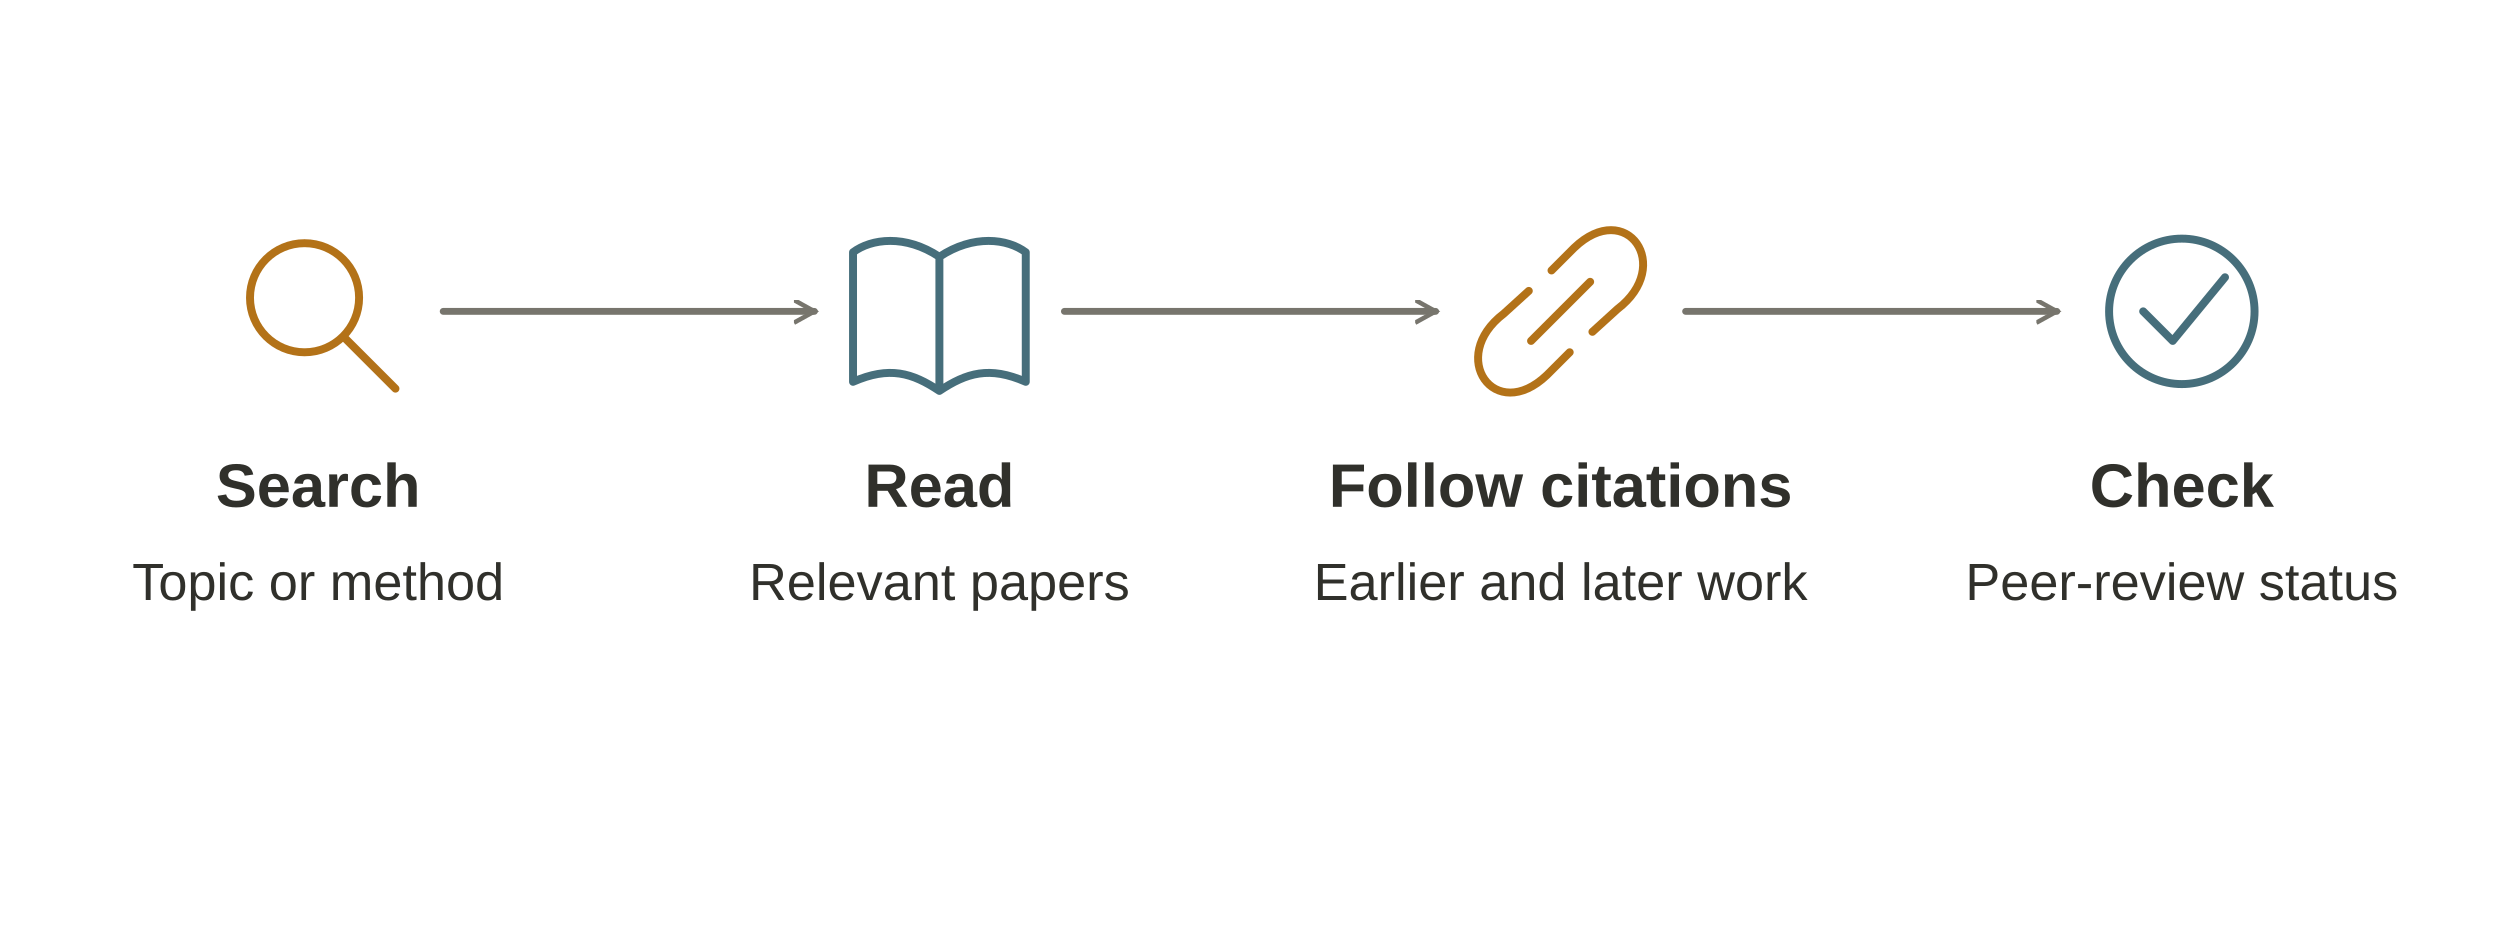
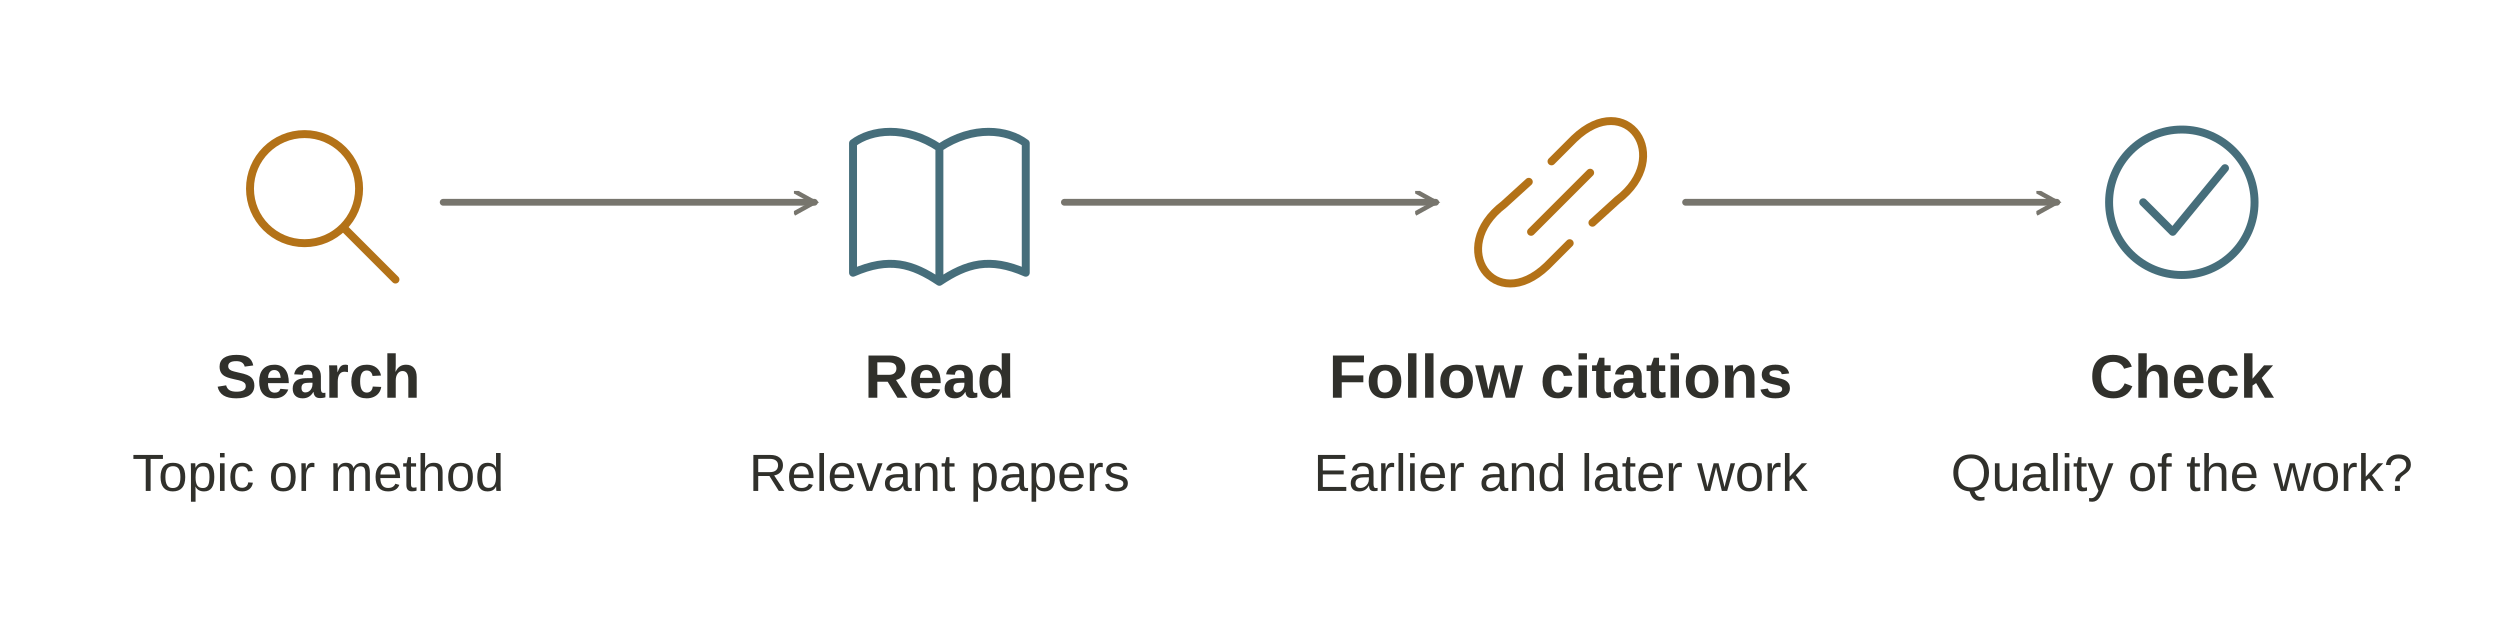
- <svg xmlns="http://www.w3.org/2000/svg" width="1100" height="410" viewBox="0 0 1100 410" role="img" aria-labelledby="title desc">
-   <defs>
+ <svg xmlns="http://www.w3.org/2000/svg" width="1100" height="280" viewBox="0 0 1100 280" role="img" aria-labelledby="title desc" version="1.1" id="svg9">
+   <defs id="defs1">
    <marker id="a" markerWidth="12" markerHeight="12" refX="9" refY="5" orient="auto" markerUnits="userSpaceOnUse">
-       <path d="M0 0 L9 5 L0 10" fill="none" stroke="#77756d" stroke-width="2" />
+       <path d="M 0,0 9,5 0,10" fill="none" stroke="#77756d" stroke-width="2" id="path1" />
    </marker>
  </defs>
-   <g font-family="Aptos, Segoe UI, Arial, sans-serif">
-     <g transform="translate(140.0 137) scale(1)" fill="none" stroke="#b37218" stroke-width="3.5" stroke-linecap="round" stroke-linejoin="round">
-       <circle cx="-6" cy="-6" r="24" />
-       <path d="M12 12 L34 34" />
+   <g font-family="Aptos, 'Segoe UI', Arial, sans-serif" id="g9" transform="translate(0,-48)">
+     <g transform="translate(140,137)" fill="none" stroke="#b37218" stroke-width="3.5" stroke-linecap="round" stroke-linejoin="round" id="g2">
+       <circle cx="-6" cy="-6" r="24" id="circle1" />
+       <path d="M 12,12 34,34" id="path2" />
    </g>
-     <text x="140.0" y="223" fill="#30302b" font-size="27" text-anchor="middle" font-weight="700">Search</text>
-     <text x="140.0" y="264" fill="#30302b" font-size="23" text-anchor="middle">Topic or method</text>
-     <path d="M195.0 137 H358.333" fill="none" stroke="#77756d" stroke-width="3" stroke-linecap="round" stroke-linejoin="round" marker-end="url(#a)" />
-     <g transform="translate(413.3333 137) scale(1)" fill="none" stroke="#466e7b" stroke-width="3.5" stroke-linecap="round" stroke-linejoin="round">
-       <path d="M0-24 C-15-34-30-32-38-26 V31 C-22 24-12 27 0 35 C12 27 22 24 38 31 V-26 C30-32 15-34 0-24 V35" />
+     <text x="140" y="223" fill="#30302b" font-size="27px" text-anchor="middle" font-weight="700" id="text2">Search</text>
+     <text x="140" y="264" fill="#30302b" font-size="23px" text-anchor="middle" id="text3">Topic or method</text>
+     <path d="M 195,137 H 358.333" fill="none" stroke="#77756d" stroke-width="3" stroke-linecap="round" stroke-linejoin="round" marker-end="url(#a)" id="path3" />
+     <g transform="translate(413.3333,137)" fill="none" stroke="#466e7b" stroke-width="3.5" stroke-linecap="round" stroke-linejoin="round" id="g4">
+       <path d="m 0,-24 c -15,-10 -30,-8 -38,-2 v 57 c 16,-7 26,-4 38,4 12,-8 22,-11 38,-4 v -57 c -8,-6 -23,-8 -38,2 v 59" id="path4" />
    </g>
-     <text x="413.333" y="223" fill="#30302b" font-size="27" text-anchor="middle" font-weight="700">Read</text>
-     <text x="413.333" y="264" fill="#30302b" font-size="23" text-anchor="middle">Relevant papers</text>
-     <path d="M468.333 137 H631.667" fill="none" stroke="#77756d" stroke-width="3" stroke-linecap="round" stroke-linejoin="round" marker-end="url(#a)" />
-     <g transform="translate(686.6667 137) scale(1)" fill="none" stroke="#b37218" stroke-width="3.5" stroke-linecap="round" stroke-linejoin="round">
-       <path d="M-4-18 L6-28 C29-50 50-20 25-1 L14 9 M4 18 L-6 28 C-29 50-50 20-25 1 L-14-9 M-13 13 L13-13" />
+     <text x="413.333" y="223" fill="#30302b" font-size="27px" text-anchor="middle" font-weight="700" id="text4">Read</text>
+     <text x="413.333" y="264" fill="#30302b" font-size="23px" text-anchor="middle" id="text5">Relevant papers</text>
+     <path d="M 468.333,137 H 631.667" fill="none" stroke="#77756d" stroke-width="3" stroke-linecap="round" stroke-linejoin="round" marker-end="url(#a)" id="path5" />
+     <g transform="translate(686.6667,137)" fill="none" stroke="#b37218" stroke-width="3.5" stroke-linecap="round" stroke-linejoin="round" id="g6">
+       <path d="M -4,-18 6,-28 c 23,-22 44,8 19,27 L 14,9 M 4,18 -6,28 C -29,50 -50,20 -25,1 l 11,-10 m 1,22 26,-26" id="path6" />
    </g>
-     <text x="686.667" y="223" fill="#30302b" font-size="27" text-anchor="middle" font-weight="700">Follow citations</text>
-     <text x="686.667" y="264" fill="#30302b" font-size="23" text-anchor="middle">Earlier and later work</text>
-     <path d="M741.667 137 H905.0" fill="none" stroke="#77756d" stroke-width="3" stroke-linecap="round" stroke-linejoin="round" marker-end="url(#a)" />
-     <g transform="translate(960.0 137) scale(1)" fill="none" stroke="#466e7b" stroke-width="3.5" stroke-linecap="round" stroke-linejoin="round">
-       <circle cx="0" cy="0" r="32" />
-       <path d="M-17 0 L-4 13 L19-15" />
+     <text x="686.667" y="223" fill="#30302b" font-size="27px" text-anchor="middle" font-weight="700" id="text6">Follow citations</text>
+     <text x="686.667" y="264" fill="#30302b" font-size="23px" text-anchor="middle" id="text7">Earlier and later work</text>
+     <path d="M 741.667,137 H 905" fill="none" stroke="#77756d" stroke-width="3" stroke-linecap="round" stroke-linejoin="round" marker-end="url(#a)" id="path7" />
+     <g transform="translate(960,137)" fill="none" stroke="#466e7b" stroke-width="3.5" stroke-linecap="round" stroke-linejoin="round" id="g8">
+       <circle cx="0" cy="0" r="32" id="circle7" />
+       <path d="M -17,0 -4,13 19,-15" id="path8" />
    </g>
-     <text x="960.0" y="223" fill="#30302b" font-size="27" text-anchor="middle" font-weight="700">Check</text>
-     <text x="960.0" y="264" fill="#30302b" font-size="23" text-anchor="middle">Peer-review status</text>
+     <text x="960" y="223" fill="#30302b" font-size="27px" text-anchor="middle" font-weight="700" id="text8">Check</text>
+     <text x="960" y="264" fill="#30302b" font-size="23px" text-anchor="middle" id="text9">Quality of the work?</text>
  </g>
</svg>
